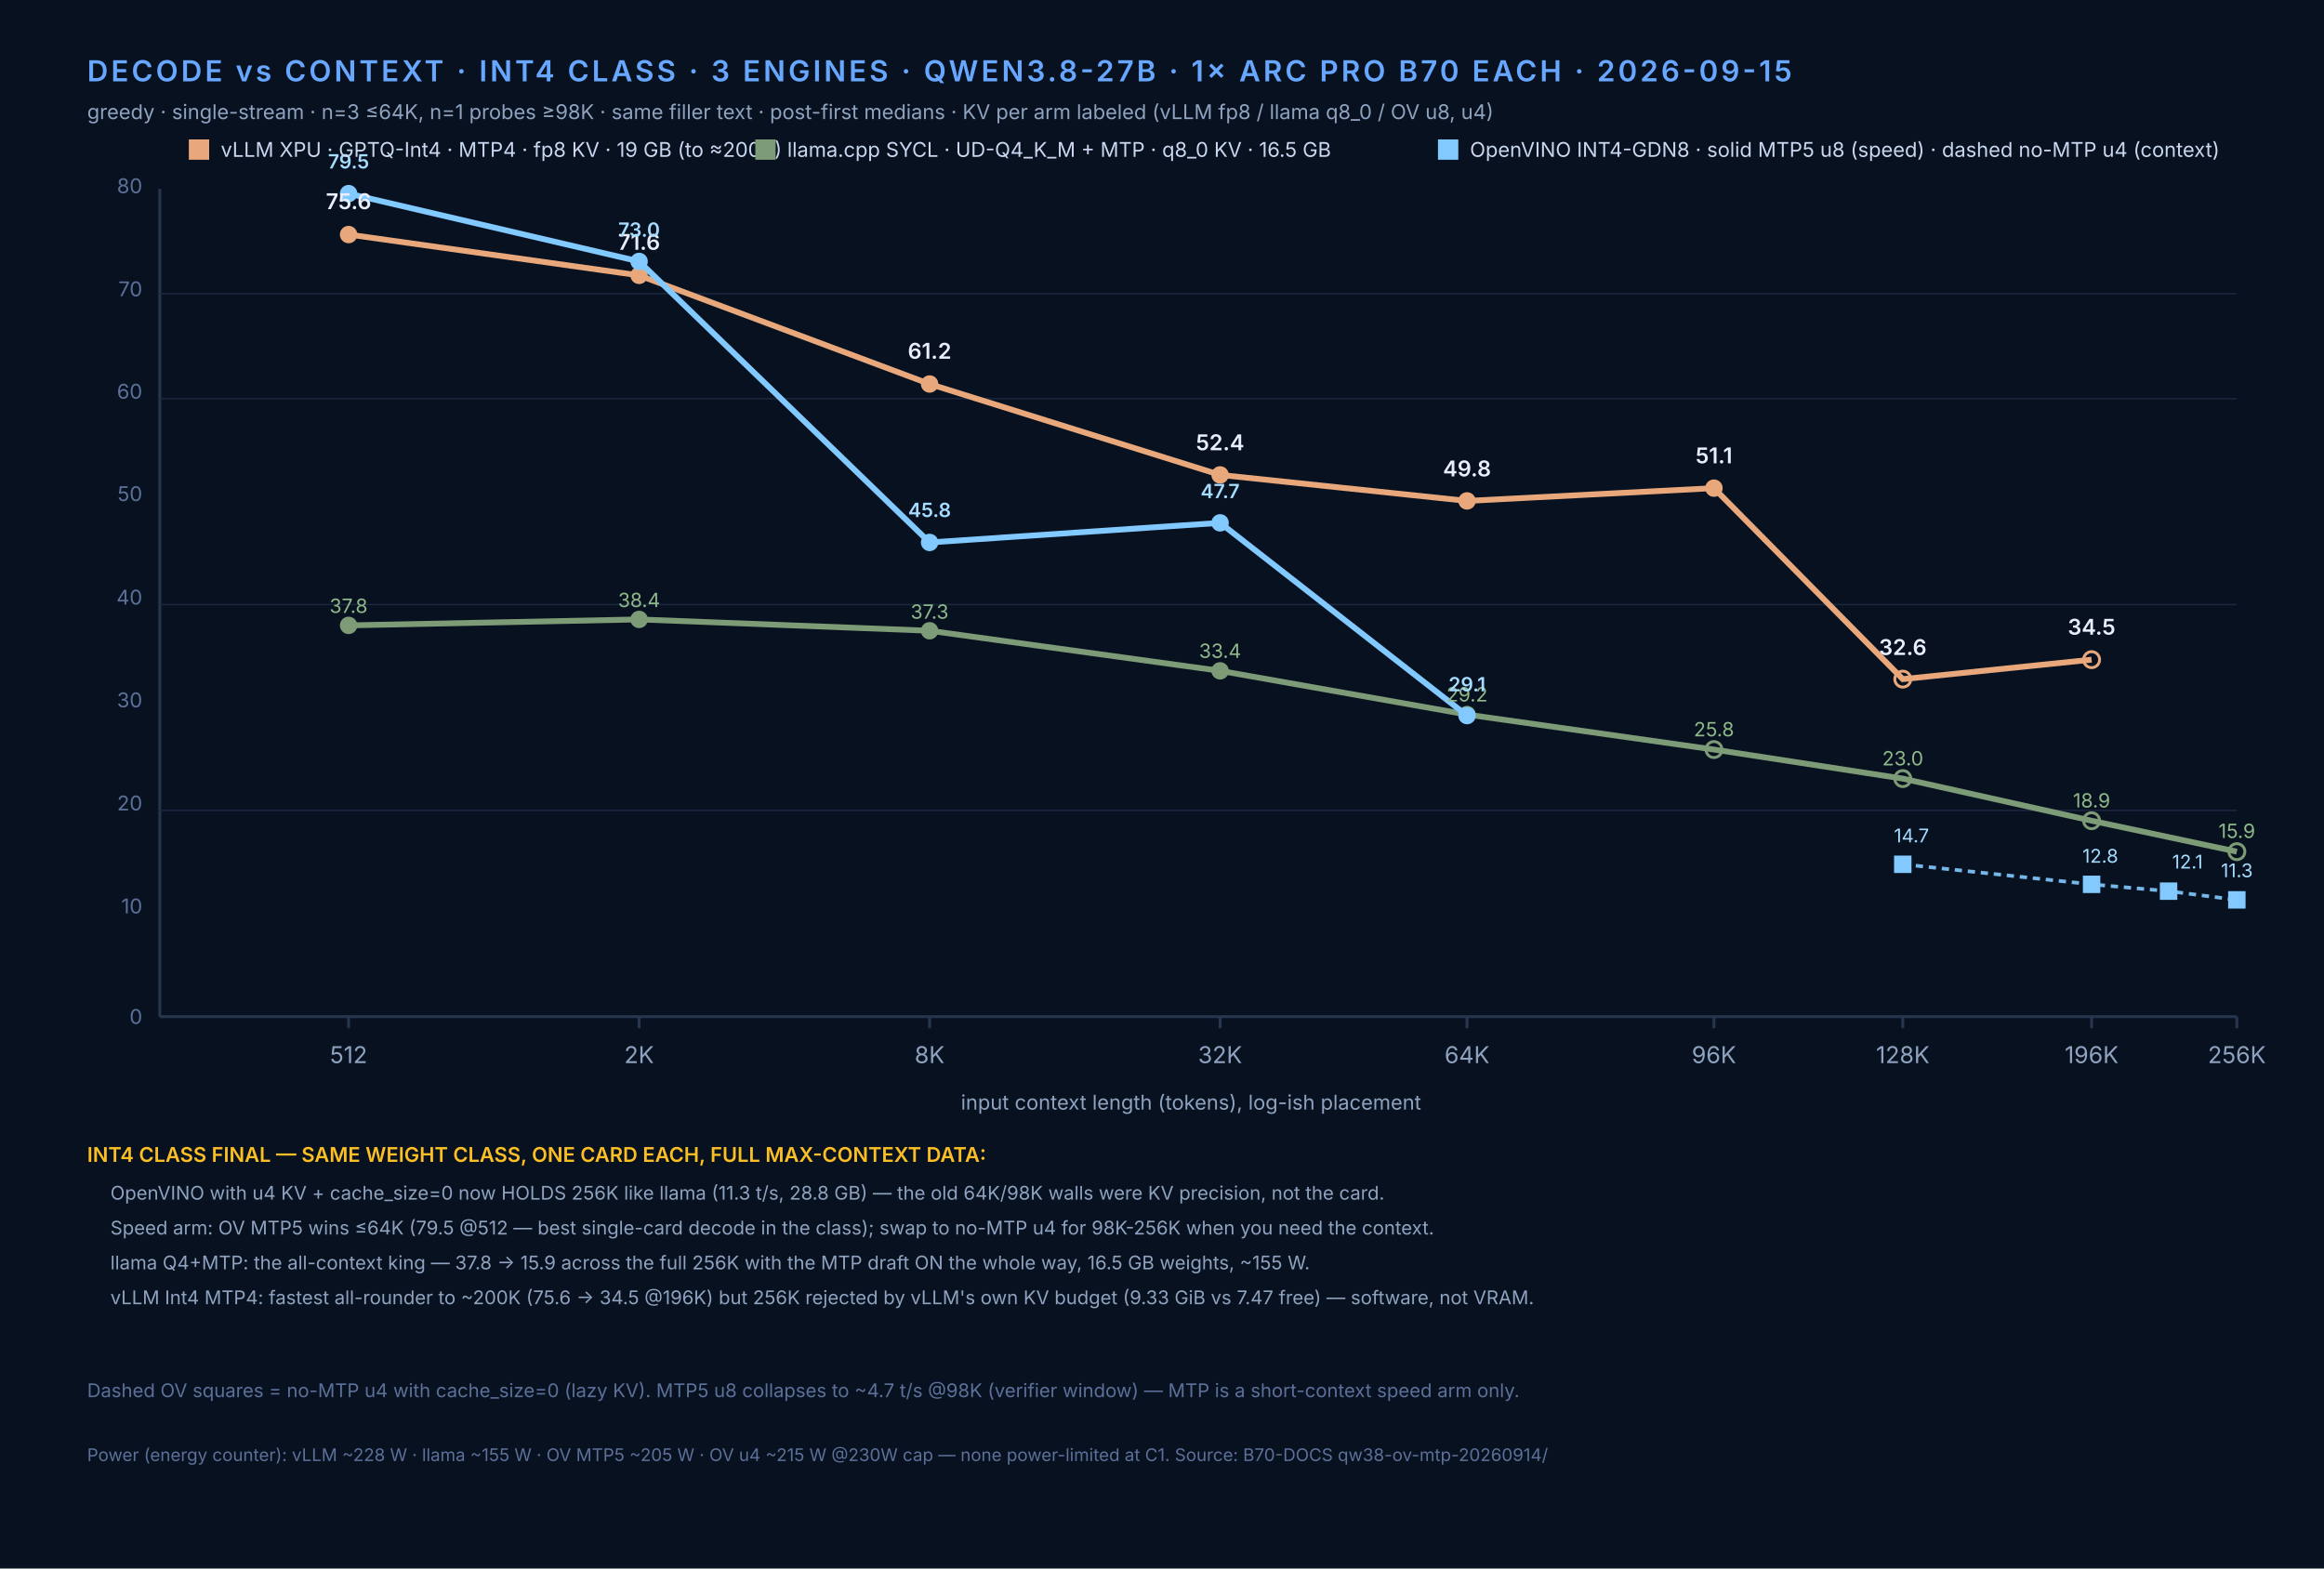
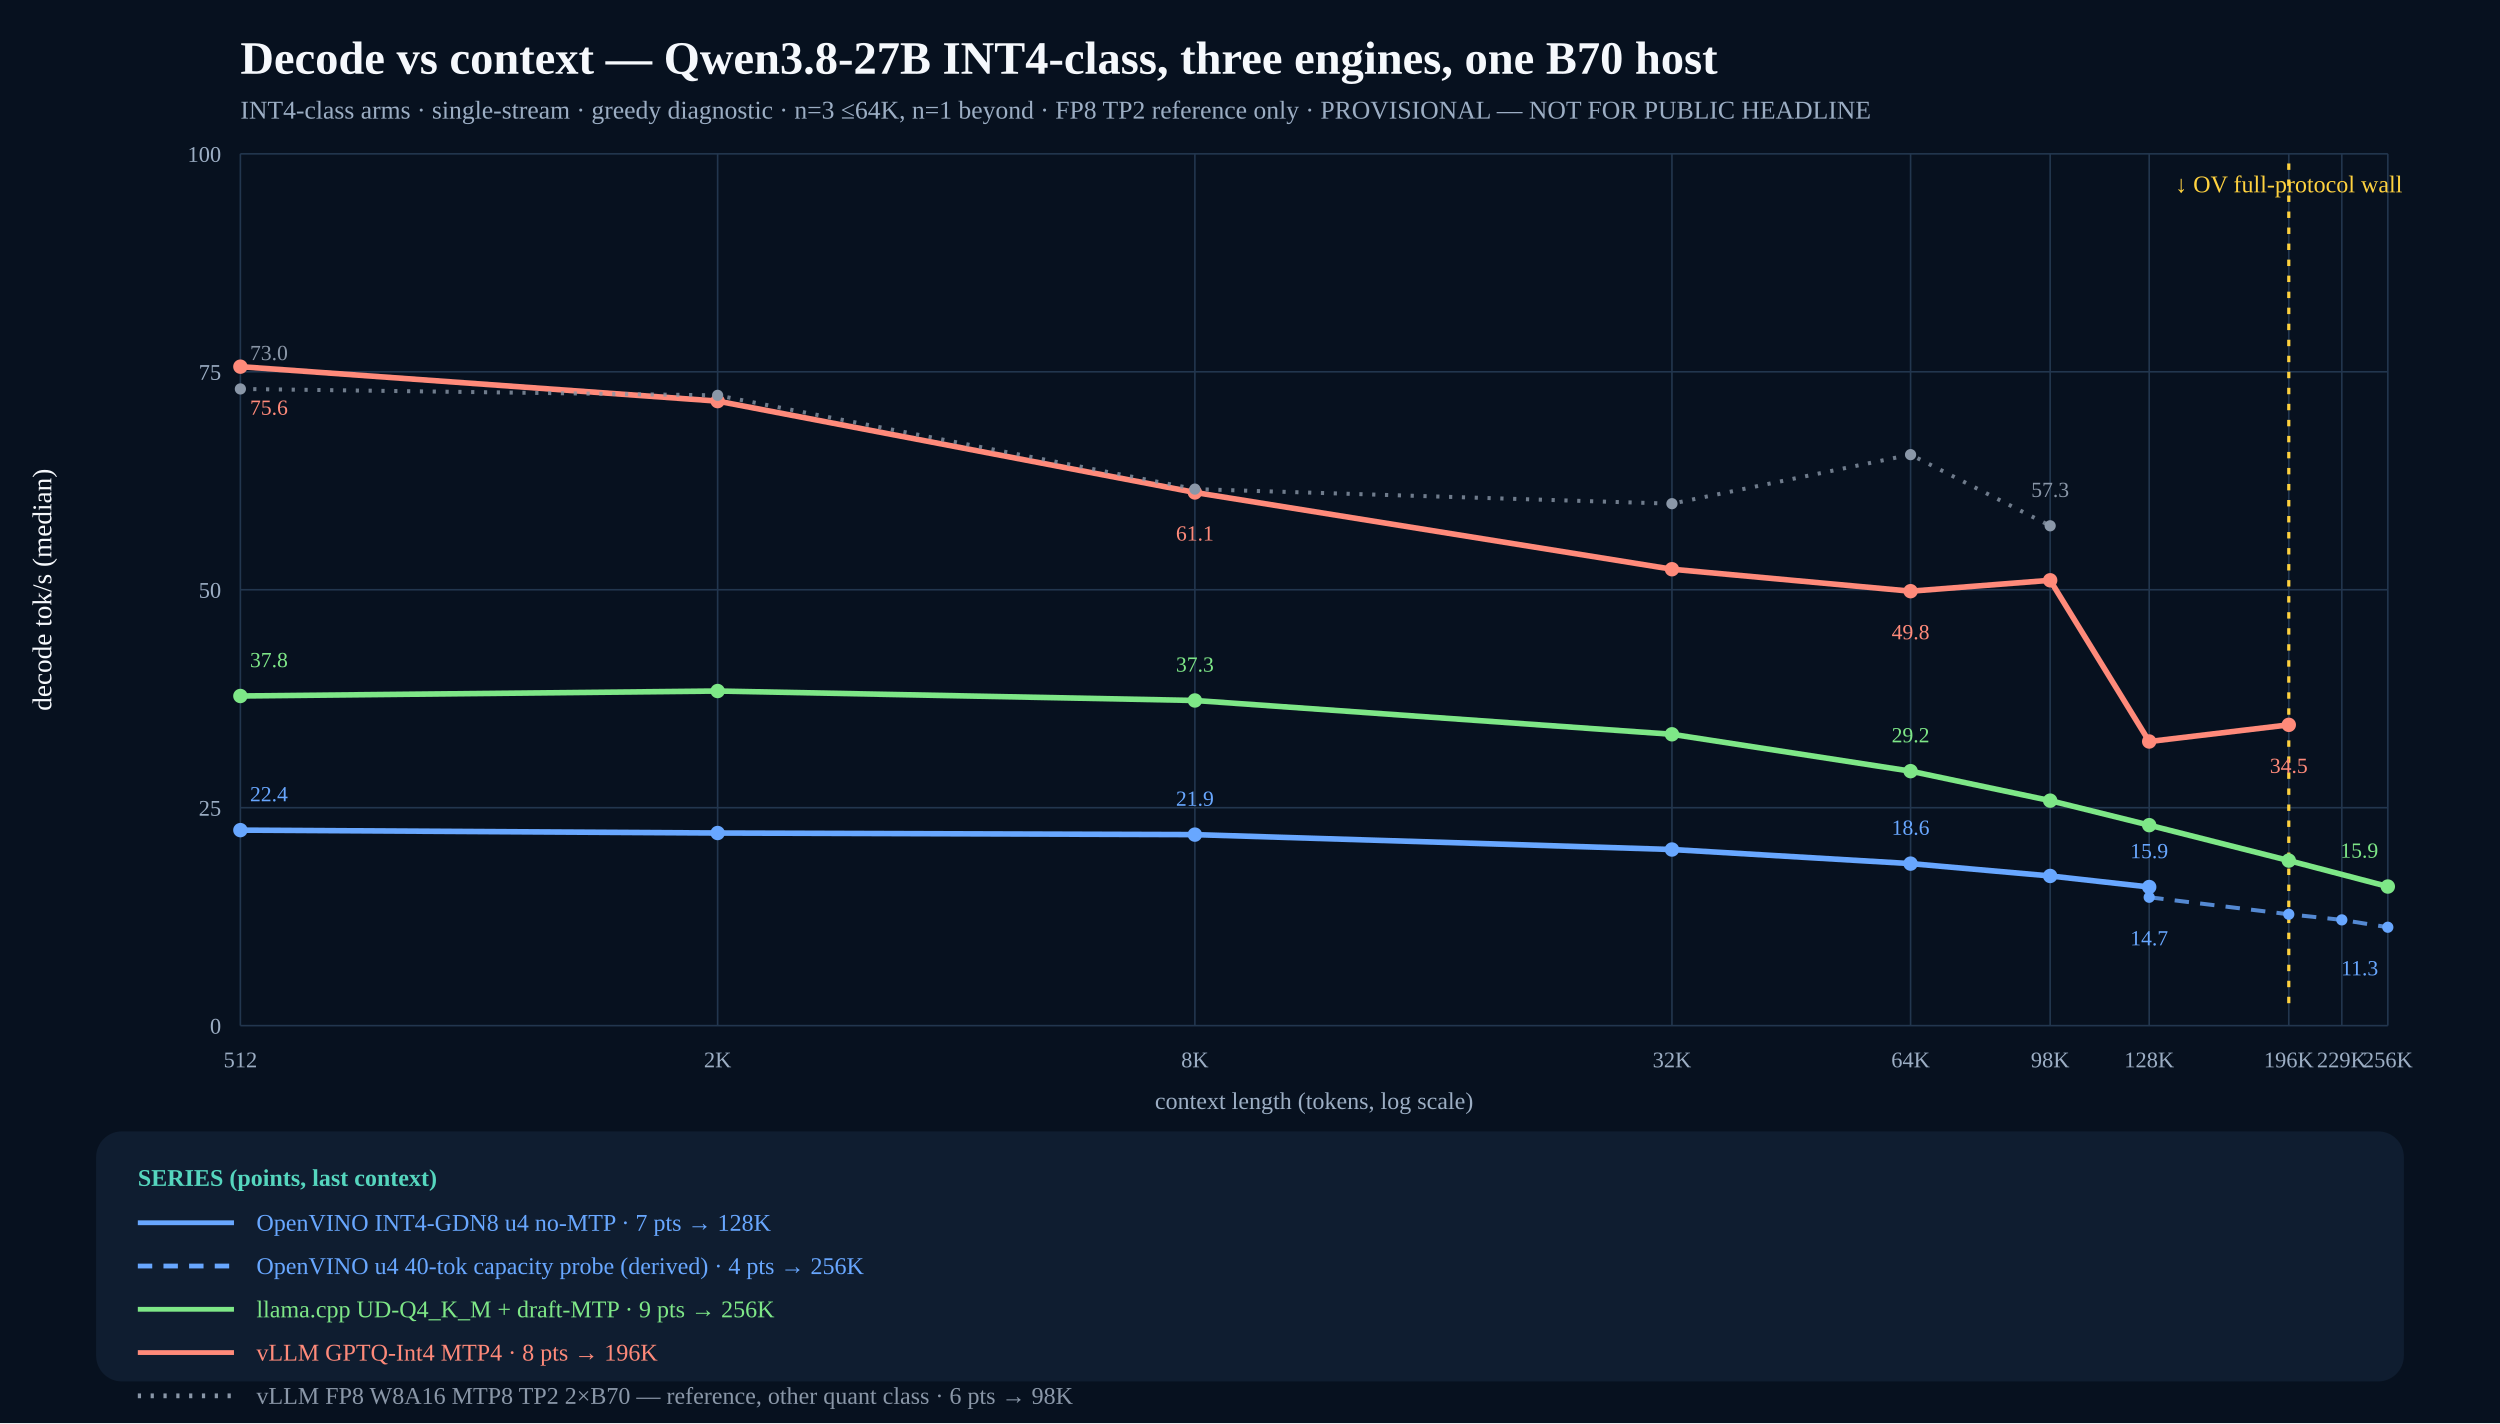
- <svg xmlns="http://www.w3.org/2000/svg" viewBox="0 0 1600 1080" width="1600" height="1080" role="img" aria-labelledby="t d">
-   <rect width="1600" height="1080" fill="#07111f" />
-   <text x="60" y="56" fill="#68a7ff" font-size="20" font-weight="600" font-family="Segoe UI, Inter, sans-serif" letter-spacing="2">DECODE vs CONTEXT · INT4 CLASS · 3 ENGINES · QWEN3.8-27B · 1× ARC PRO B70 EACH · 2026-09-15</text>
-   <text x="60" y="82" fill="#8fa3c0" font-size="14" font-family="Segoe UI, Inter, sans-serif">greedy · single-stream · n=3 ≤64K, n=1 probes ≥98K · same filler text · post-first medians · KV per arm labeled (vLLM fp8 / llama q8_0 / OV u8, u4)</text>
-   <line x1="110" y1="700" x2="1540" y2="700" stroke="#26364e" stroke-width="2" />
-   <line x1="110" y1="130" x2="110" y2="700" stroke="#26364e" stroke-width="2" />
-   <g stroke="#1a2740" stroke-width="1">
-     <line x1="110" y1="558.0" x2="1540" y2="558.0" />
-     <line x1="110" y1="416.25" x2="1540" y2="416.25" />
-     <line x1="110" y1="274.5" x2="1540" y2="274.5" />
-     <line x1="110" y1="202.25" x2="1540" y2="202.25" />
-   </g>
-   <g fill="#5c7099" font-size="14" font-family="Segoe UI, Inter, sans-serif" text-anchor="end">
-     <text x="98" y="705">0</text>
-     <text x="98" y="628.9">10</text>
-     <text x="98" y="558">20</text>
-     <text x="98" y="487">30</text>
-     <text x="98" y="416.25">40</text>
-     <text x="98" y="345">50</text>
-     <text x="98" y="274.5">60</text>
-     <text x="98" y="204">70</text>
-     <text x="98" y="133">80</text>
-   </g>
-   <polyline points="240,161.5 440,189.6 640,264.4 840,327.0 1010,344.9 1180,336.1 1310,467.6 1440,454.2" fill="none" stroke="#e8a87c" stroke-width="4" />
-   <g fill="#e8a87c">
-     <circle cx="240" cy="161.5" r="6" />
-     <circle cx="440" cy="189.6" r="6" />
-     <circle cx="640" cy="264.4" r="6" />
-     <circle cx="840" cy="327.0" r="6" />
-     <circle cx="1010" cy="344.9" r="6" />
-     <circle cx="1180" cy="336.1" r="6" />
-     <circle cx="1310" cy="467.6" r="5.5" fill="none" stroke="#e8a87c" stroke-width="2" />
-     <circle cx="1440" cy="454.2" r="5.5" fill="none" stroke="#e8a87c" stroke-width="2" />
-   </g>
-   <polyline points="240,430.6 440,426.5 640,434.3 840,461.9 1010,492.0 1180,516.1 1310,536.1 1440,565.1 1540,586.4" fill="none" stroke="#7d9b76" stroke-width="4" />
-   <g fill="#7d9b76">
-     <circle cx="240" cy="430.6" r="6" />
-     <circle cx="440" cy="426.5" r="6" />
-     <circle cx="640" cy="434.3" r="6" />
-     <circle cx="840" cy="461.9" r="6" />
-     <circle cx="1010" cy="492.0" r="6" />
-     <circle cx="1180" cy="516.1" r="5.5" fill="none" stroke="#7d9b76" stroke-width="2" />
-     <circle cx="1310" cy="536.1" r="5.5" fill="none" stroke="#7d9b76" stroke-width="2" />
-     <circle cx="1440" cy="565.1" r="5.5" fill="none" stroke="#7d9b76" stroke-width="2" />
-     <circle cx="1540" cy="586.4" r="5.5" fill="none" stroke="#7d9b76" stroke-width="2" />
-   </g>
-   <polyline points="240,133.3 440,180.0 640,373.5 840,360.0 1010,492.7" fill="none" stroke="#81c9ff" stroke-width="4" />
-   <g fill="#81c9ff">
-     <circle cx="240" cy="133.3" r="6" />
-     <circle cx="440" cy="180.0" r="6" />
-     <circle cx="640" cy="373.5" r="6" />
-     <circle cx="840" cy="360.0" r="6" />
-     <circle cx="1010" cy="492.7" r="6" />
-   </g>
-   <polyline points="1310,595.1 1440,608.9 1493,613.6 1540,619.6" fill="none" stroke="#81c9ff" stroke-width="2.5" stroke-dasharray="5,4" opacity="0.9" />
-   <g fill="#81c9ff">
-     <rect x="1304" y="589.1" width="12" height="12" />
-     <rect x="1434" y="602.9" width="12" height="12" />
-     <rect x="1487" y="607.6" width="12" height="12" />
-     <rect x="1534" y="613.6" width="12" height="12" />
-   </g>
-   <g fill="#e8eefb" font-size="15" font-weight="600" font-family="Segoe UI, Inter, sans-serif" text-anchor="middle">
-     <text x="240" y="144">75.6</text>
-     <text x="440" y="172">71.6</text>
-     <text x="640" y="247">61.2</text>
-     <text x="840" y="310">52.4</text>
-     <text x="1010" y="328">49.8</text>
-     <text x="1180" y="319">51.1</text>
-     <text x="1310" y="451">32.6</text>
-     <text x="1440" y="437">34.5</text>
-   </g>
-   <g fill="#8fb98a" font-size="13.5" font-family="Segoe UI, Inter, sans-serif" text-anchor="middle">
-     <text x="240" y="422">37.8</text>
-     <text x="440" y="418">38.4</text>
-     <text x="640" y="426">37.3</text>
-     <text x="840" y="453">33.4</text>
-     <text x="1010" y="483">29.2</text>
-     <text x="1180" y="507">25.8</text>
-     <text x="1310" y="527">23.0</text>
-     <text x="1440" y="556">18.9</text>
-     <text x="1540" y="577">15.9</text>
-   </g>
-   <g fill="#a5dcff" font-size="13.5" font-weight="600" font-family="Segoe UI, Inter, sans-serif" text-anchor="middle">
-     <text x="240" y="116">79.5</text>
-     <text x="440" y="163">73.0</text>
-     <text x="640" y="356">45.8</text>
-     <text x="840" y="343">47.7</text>
-     <text x="1010" y="476">29.1</text>
-   </g>
-   <g fill="#a5dcff" font-size="13" font-family="Segoe UI, Inter, sans-serif" text-anchor="middle">
-     <text x="1316" y="580">14.7</text>
-     <text x="1446" y="594">12.8</text>
-     <text x="1506" y="598">12.1</text>
-     <text x="1540" y="604">11.3</text>
-   </g>
-   <g fill="#8fa3c0" font-size="16" font-family="Segoe UI, Inter, sans-serif" text-anchor="middle">
-     <text x="240" y="732">512</text>
-     <text x="440" y="732">2K</text>
-     <text x="640" y="732">8K</text>
-     <text x="840" y="732">32K</text>
-     <text x="1010" y="732">64K</text>
-     <text x="1180" y="732">96K</text>
-     <text x="1310" y="732">128K</text>
-     <text x="1440" y="732">196K</text>
-     <text x="1540" y="732">256K</text>
-   </g>
-   <g stroke="#26364e" stroke-width="2">
-     <line x1="240" y1="700" x2="240" y2="708" />
-     <line x1="440" y1="700" x2="440" y2="708" />
-     <line x1="640" y1="700" x2="640" y2="708" />
-     <line x1="840" y1="700" x2="840" y2="708" />
-     <line x1="1010" y1="700" x2="1010" y2="708" />
-     <line x1="1180" y1="700" x2="1180" y2="708" />
-     <line x1="1310" y1="700" x2="1310" y2="708" />
-     <line x1="1440" y1="700" x2="1440" y2="708" />
-     <line x1="1540" y1="700" x2="1540" y2="708" />
-   </g>
-   <text x="820" y="764" fill="#8fa3c0" font-size="14" font-family="Segoe UI, Inter, sans-serif" text-anchor="middle">input context length (tokens), log-ish placement</text>
-   <g font-size="14" font-family="Segoe UI, Inter, sans-serif">
-     <rect x="130" y="96" width="14" height="14" fill="#e8a87c" />
-     <text x="152" y="108" fill="#c9d8f0">vLLM XPU · GPTQ-Int4 · MTP4 · fp8 KV · 19 GB (to ≈200K)</text>
-     <rect x="520" y="96" width="14" height="14" fill="#7d9b76" />
-     <text x="542" y="108" fill="#c9d8f0">llama.cpp SYCL · UD-Q4_K_M + MTP · q8_0 KV · 16.5 GB</text>
-     <rect x="990" y="96" width="14" height="14" fill="#81c9ff" />
-     <text x="1012" y="108" fill="#c9d8f0">OpenVINO INT4-GDN8 · solid MTP5 u8 (speed) · dashed no-MTP u4 (context)</text>
-   </g>
-   <text x="60" y="800" fill="#fbbf24" font-size="14" font-weight="600" font-family="Segoe UI, Inter, sans-serif">INT4 CLASS FINAL — SAME WEIGHT CLASS, ONE CARD EACH, FULL MAX-CONTEXT DATA:</text>
-   <g fill="#8fa3c0" font-size="13" font-family="Segoe UI, Inter, sans-serif">
-     <text x="76" y="826">OpenVINO with u4 KV + cache_size=0 now HOLDS 256K like llama (11.3 t/s, 28.8 GB) — the old 64K/98K walls were KV precision, not the card.</text>
-     <text x="76" y="850">Speed arm: OV MTP5 wins ≤64K (79.5 @512 — best single-card decode in the class); swap to no-MTP u4 for 98K-256K when you need the context.</text>
-     <text x="76" y="874">llama Q4+MTP: the all-context king — 37.8 → 15.9 across the full 256K with the MTP draft ON the whole way, 16.5 GB weights, ~155 W.</text>
-     <text x="76" y="898">vLLM Int4 MTP4: fastest all-rounder to ~200K (75.6 → 34.5 @196K) but 256K rejected by vLLM's own KV budget (9.33 GiB vs 7.47 free) — software, not VRAM.</text>
-   </g>
-   <text x="60" y="962" fill="#5c7099" font-size="13" font-family="Segoe UI, Inter, sans-serif">Dashed OV squares = no-MTP u4 with cache_size=0 (lazy KV). MTP5 u8 collapses to ~4.7 t/s @98K (verifier window) — MTP is a short-context speed arm only.</text>
-   <text x="60" y="1006" fill="#5c7099" font-size="12" font-family="Segoe UI, Inter, sans-serif">Power (energy counter): vLLM ~228 W · llama ~155 W · OV MTP5 ~205 W · OV u4 ~215 W @230W cap — none power-limited at C1. Source: B70-DOCS qw38-ov-mtp-20260914/</text>
+ <svg xmlns="http://www.w3.org/2000/svg" width="1560" height="888" viewBox="0 0 1560 888">
+   <rect width="1560" height="888" fill="#07111f" />
+   <text x="150" y="46" fill="#f5f8fc" font-size="29" font-weight="700">Decode vs context — Qwen3.8-27B INT4-class, three engines, one B70 host</text>
+   <text x="150" y="74" fill="#9caec4" font-size="16">INT4-class arms · single-stream · greedy diagnostic · n=3 ≤64K, n=1 beyond · FP8 TP2 reference only · PROVISIONAL — NOT FOR PUBLIC HEADLINE</text>
+   <line x1="150.0" y1="96" x2="150.0" y2="640" stroke="#22364e" stroke-width="1" />
+   <text x="150.0" y="666" fill="#9caec4" font-size="14" text-anchor="middle">512</text>
+   <line x1="447.8" y1="96" x2="447.8" y2="640" stroke="#22364e" stroke-width="1" />
+   <text x="447.8" y="666" fill="#9caec4" font-size="14" text-anchor="middle">2K</text>
+   <line x1="745.6" y1="96" x2="745.6" y2="640" stroke="#22364e" stroke-width="1" />
+   <text x="745.6" y="666" fill="#9caec4" font-size="14" text-anchor="middle">8K</text>
+   <line x1="1043.3" y1="96" x2="1043.3" y2="640" stroke="#22364e" stroke-width="1" />
+   <text x="1043.3" y="666" fill="#9caec4" font-size="14" text-anchor="middle">32K</text>
+   <line x1="1192.2" y1="96" x2="1192.2" y2="640" stroke="#22364e" stroke-width="1" />
+   <text x="1192.2" y="666" fill="#9caec4" font-size="14" text-anchor="middle">64K</text>
+   <line x1="1279.3" y1="96" x2="1279.3" y2="640" stroke="#22364e" stroke-width="1" />
+   <text x="1279.3" y="666" fill="#9caec4" font-size="14" text-anchor="middle">98K</text>
+   <line x1="1341.1" y1="96" x2="1341.1" y2="640" stroke="#22364e" stroke-width="1" />
+   <text x="1341.1" y="666" fill="#9caec4" font-size="14" text-anchor="middle">128K</text>
+   <line x1="1428.2" y1="96" x2="1428.2" y2="640" stroke="#22364e" stroke-width="1" />
+   <text x="1428.2" y="666" fill="#9caec4" font-size="14" text-anchor="middle">196K</text>
+   <line x1="1461.3" y1="96" x2="1461.3" y2="640" stroke="#22364e" stroke-width="1" />
+   <text x="1461.3" y="666" fill="#9caec4" font-size="14" text-anchor="middle">229K</text>
+   <line x1="1490.0" y1="96" x2="1490.0" y2="640" stroke="#22364e" stroke-width="1" />
+   <text x="1490.0" y="666" fill="#9caec4" font-size="14" text-anchor="middle">256K</text>
+   <line x1="150" y1="640.0" x2="1490" y2="640.0" stroke="#22364e" stroke-width="1" />
+   <text x="138" y="645.0" fill="#9caec4" font-size="14" text-anchor="end">0</text>
+   <line x1="150" y1="504.0" x2="1490" y2="504.0" stroke="#22364e" stroke-width="1" />
+   <text x="138" y="509.0" fill="#9caec4" font-size="14" text-anchor="end">25</text>
+   <line x1="150" y1="368.0" x2="1490" y2="368.0" stroke="#22364e" stroke-width="1" />
+   <text x="138" y="373.0" fill="#9caec4" font-size="14" text-anchor="end">50</text>
+   <line x1="150" y1="232.0" x2="1490" y2="232.0" stroke="#22364e" stroke-width="1" />
+   <text x="138" y="237.0" fill="#9caec4" font-size="14" text-anchor="end">75</text>
+   <line x1="150" y1="96.0" x2="1490" y2="96.0" stroke="#22364e" stroke-width="1" />
+   <text x="138" y="101.0" fill="#9caec4" font-size="14" text-anchor="end">100</text>
+   <text x="32" y="368.0" fill="#f5f8fc" font-size="17" text-anchor="middle" transform="rotate(-90 32 368.0)">decode tok/s (median)</text>
+   <text x="820.0" y="692" fill="#9caec4" font-size="15" text-anchor="middle">context length (tokens, log scale)</text>
+   <line x1="1428.2" y1="102" x2="1428.2" y2="632" stroke="#ffd23f" stroke-width="2" stroke-dasharray="4,6" />
+   <text x="1428.2" y="120" fill="#ffd23f" font-size="15" text-anchor="middle">↓ OV full-protocol wall</text>
+   <polyline points="150.0,518.0 447.8,519.8 745.6,520.8 1043.3,530.1 1192.2,538.9 1279.3,546.6 1341.1,553.5" fill="none" stroke="#68a7ff" stroke-width="3.5" opacity="1.0" />
+   <circle cx="150.0" cy="518.0" r="4.5" fill="#68a7ff" />
+   <circle cx="447.8" cy="519.8" r="4.5" fill="#68a7ff" />
+   <circle cx="745.6" cy="520.8" r="4.5" fill="#68a7ff" />
+   <circle cx="1043.3" cy="530.1" r="4.5" fill="#68a7ff" />
+   <circle cx="1192.2" cy="538.9" r="4.5" fill="#68a7ff" />
+   <circle cx="1279.3" cy="546.6" r="4.5" fill="#68a7ff" />
+   <circle cx="1341.1" cy="553.5" r="4.5" fill="#68a7ff" />
+   <text x="156.0" y="500.0" fill="#68a7ff" font-size="13.5" text-anchor="start">22.4</text>
+   <text x="745.6" y="502.8" fill="#68a7ff" font-size="13.5" text-anchor="middle">21.9</text>
+   <text x="1192.2" y="520.9" fill="#68a7ff" font-size="13.5" text-anchor="middle">18.6</text>
+   <text x="1341.1" y="535.5" fill="#68a7ff" font-size="13.5" text-anchor="middle">15.9</text>
+   <polyline points="1341.1,559.9 1428.2,570.5 1461.3,574.0 1490.0,578.6" fill="none" stroke="#68a7ff" stroke-width="2.5" opacity="0.8" stroke-dasharray="9,7" />
+   <circle cx="1341.1" cy="559.9" r="3.5" fill="#68a7ff" />
+   <circle cx="1428.2" cy="570.5" r="3.5" fill="#68a7ff" />
+   <circle cx="1461.3" cy="574.0" r="3.5" fill="#68a7ff" />
+   <circle cx="1490.0" cy="578.6" r="3.5" fill="#68a7ff" />
+   <text x="1341.1" y="589.9" fill="#68a7ff" font-size="13.5" text-anchor="middle">14.7</text>
+   <text x="1484.0" y="608.6" fill="#68a7ff" font-size="13.5" text-anchor="end">11.3</text>
+   <polyline points="150.0,434.3 447.8,431.2 745.6,437.1 1043.3,458.2 1192.2,481.2 1279.3,499.6 1341.1,514.9 1428.2,537.0 1490.0,553.2" fill="none" stroke="#7ee787" stroke-width="3.5" opacity="1.0" />
+   <circle cx="150.0" cy="434.3" r="4.5" fill="#7ee787" />
+   <circle cx="447.8" cy="431.2" r="4.5" fill="#7ee787" />
+   <circle cx="745.6" cy="437.1" r="4.5" fill="#7ee787" />
+   <circle cx="1043.3" cy="458.2" r="4.5" fill="#7ee787" />
+   <circle cx="1192.2" cy="481.2" r="4.5" fill="#7ee787" />
+   <circle cx="1279.3" cy="499.6" r="4.5" fill="#7ee787" />
+   <circle cx="1341.1" cy="514.9" r="4.5" fill="#7ee787" />
+   <circle cx="1428.2" cy="537.0" r="4.5" fill="#7ee787" />
+   <circle cx="1490.0" cy="553.2" r="4.5" fill="#7ee787" />
+   <text x="156.0" y="416.3" fill="#7ee787" font-size="13.5" text-anchor="start">37.8</text>
+   <text x="745.6" y="419.1" fill="#7ee787" font-size="13.5" text-anchor="middle">37.3</text>
+   <text x="1192.2" y="463.2" fill="#7ee787" font-size="13.5" text-anchor="middle">29.2</text>
+   <text x="1484.0" y="535.2" fill="#7ee787" font-size="13.5" text-anchor="end">15.9</text>
+   <polyline points="150.0,228.8 447.8,250.3 745.6,307.3 1043.3,355.2 1192.2,368.9 1279.3,362.1 1341.1,462.7 1428.2,452.3" fill="none" stroke="#ff8a7a" stroke-width="3.5" opacity="1.0" />
+   <circle cx="150.0" cy="228.8" r="4.5" fill="#ff8a7a" />
+   <circle cx="447.8" cy="250.3" r="4.5" fill="#ff8a7a" />
+   <circle cx="745.6" cy="307.3" r="4.5" fill="#ff8a7a" />
+   <circle cx="1043.3" cy="355.2" r="4.5" fill="#ff8a7a" />
+   <circle cx="1192.2" cy="368.9" r="4.5" fill="#ff8a7a" />
+   <circle cx="1279.3" cy="362.1" r="4.5" fill="#ff8a7a" />
+   <circle cx="1341.1" cy="462.7" r="4.5" fill="#ff8a7a" />
+   <circle cx="1428.2" cy="452.3" r="4.5" fill="#ff8a7a" />
+   <text x="156.0" y="258.8" fill="#ff8a7a" font-size="13.5" text-anchor="start">75.6</text>
+   <text x="745.6" y="337.3" fill="#ff8a7a" font-size="13.5" text-anchor="middle">61.1</text>
+   <text x="1192.2" y="398.9" fill="#ff8a7a" font-size="13.5" text-anchor="middle">49.8</text>
+   <text x="1428.2" y="482.3" fill="#ff8a7a" font-size="13.5" text-anchor="middle">34.5</text>
+   <polyline points="150.0,242.7 447.8,246.7 745.6,305.2 1043.3,314.3 1192.2,283.7 1279.3,328.1" fill="none" stroke="#8a97a8" stroke-width="2.5" opacity="0.8" stroke-dasharray="2,6" />
+   <circle cx="150.0" cy="242.7" r="3.5" fill="#8a97a8" />
+   <circle cx="447.8" cy="246.7" r="3.5" fill="#8a97a8" />
+   <circle cx="745.6" cy="305.2" r="3.5" fill="#8a97a8" />
+   <circle cx="1043.3" cy="314.3" r="3.5" fill="#8a97a8" />
+   <circle cx="1192.2" cy="283.7" r="3.5" fill="#8a97a8" />
+   <circle cx="1279.3" cy="328.1" r="3.5" fill="#8a97a8" />
+   <text x="156.0" y="224.7" fill="#8a97a8" font-size="13.5" text-anchor="start">73.0</text>
+   <text x="1279.3" y="310.1" fill="#8a97a8" font-size="13.5" text-anchor="middle">57.3</text>
+   <rect x="60" y="706" width="1440" height="156" rx="16" fill="#0f1d30" />
+   <text x="86" y="740" fill="#55d6be" font-size="15" font-weight="700">SERIES (points, last context)</text>
+   <line x1="86" y1="763" x2="146" y2="763" stroke="#68a7ff" stroke-width="3" />
+   <text x="160" y="768" fill="#68a7ff" font-size="15">OpenVINO INT4-GDN8 u4 no-MTP · 7 pts → 128K</text>
+   <line x1="86" y1="790" x2="146" y2="790" stroke="#68a7ff" stroke-width="3" stroke-dasharray="9,7" />
+   <text x="160" y="795" fill="#68a7ff" font-size="15">OpenVINO u4 40-tok capacity probe (derived) · 4 pts → 256K</text>
+   <line x1="86" y1="817" x2="146" y2="817" stroke="#7ee787" stroke-width="3" />
+   <text x="160" y="822" fill="#7ee787" font-size="15">llama.cpp UD-Q4_K_M + draft-MTP · 9 pts → 256K</text>
+   <line x1="86" y1="844" x2="146" y2="844" stroke="#ff8a7a" stroke-width="3" />
+   <text x="160" y="849" fill="#ff8a7a" font-size="15">vLLM GPTQ-Int4 MTP4 · 8 pts → 196K</text>
+   <line x1="86" y1="871" x2="146" y2="871" stroke="#8a97a8" stroke-width="3" stroke-dasharray="2,6" />
+   <text x="160" y="876" fill="#8a97a8" font-size="15">vLLM FP8 W8A16 MTP8 TP2 2×B70 — reference, other quant class · 6 pts → 98K</text>
+   <text x="86" y="905" fill="#ffd23f" font-size="14.5">⚠ yellow line @196K: OV full-protocol wall — CL_OUT_OF_RESOURCES (-5) with max_new_tokens=128; u8 KV + MTP crashes at 98K (-14); dashed OV points are 40-token capacity probes (196K/256K pass only there)</text>
+   <text x="86" y="927" fill="#9caec4" font-size="13.5">Evidence: results/2026/09/qw38-ov-mtp-20260914/ · regenerated by scripts/tmp/ov-mtp-20260914/render-ctx-sweep-svg.py · llama prefill is honest cold (no cache-prompt) · engine max ctx: llama.cpp 256K &gt; vLLM Int4 196K &gt; OV 131K (full protocol)</text>
</svg>
